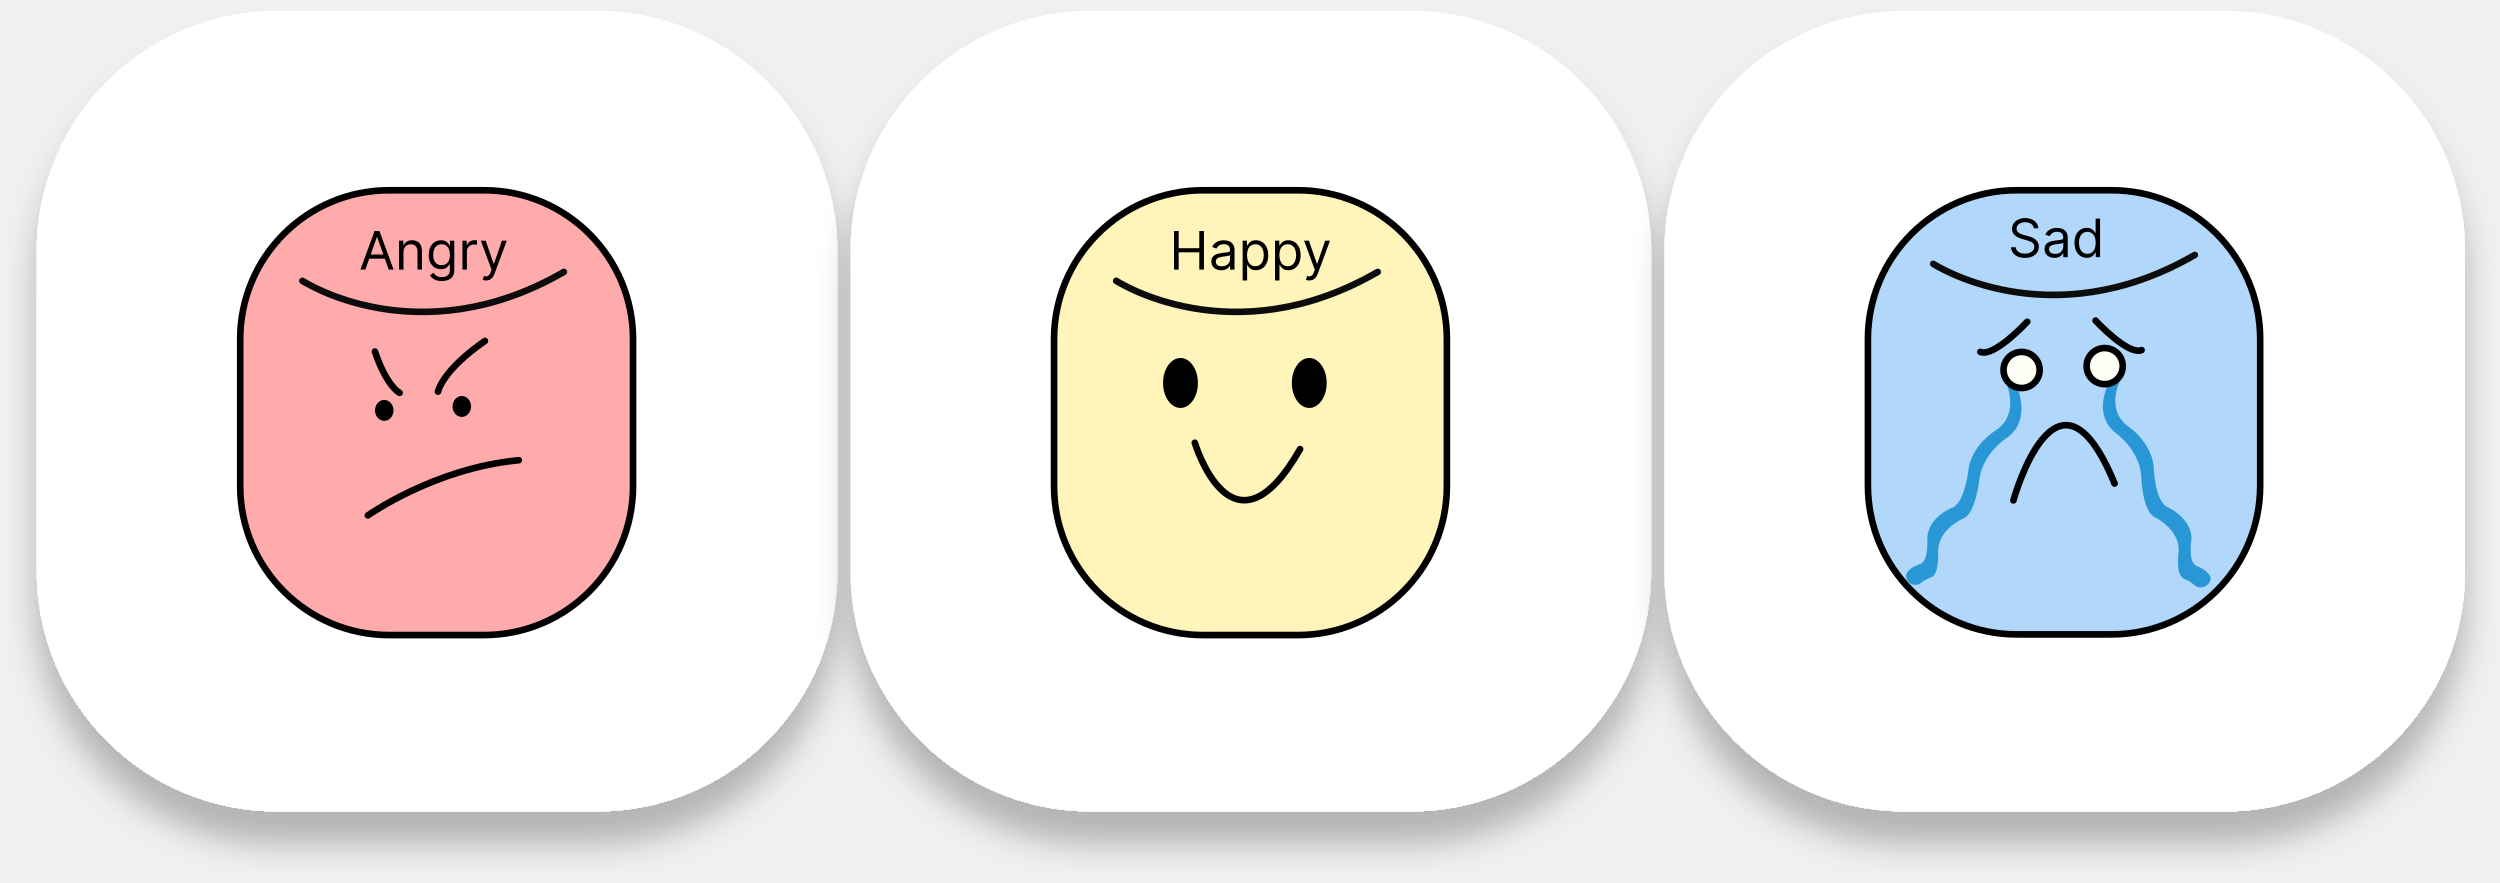
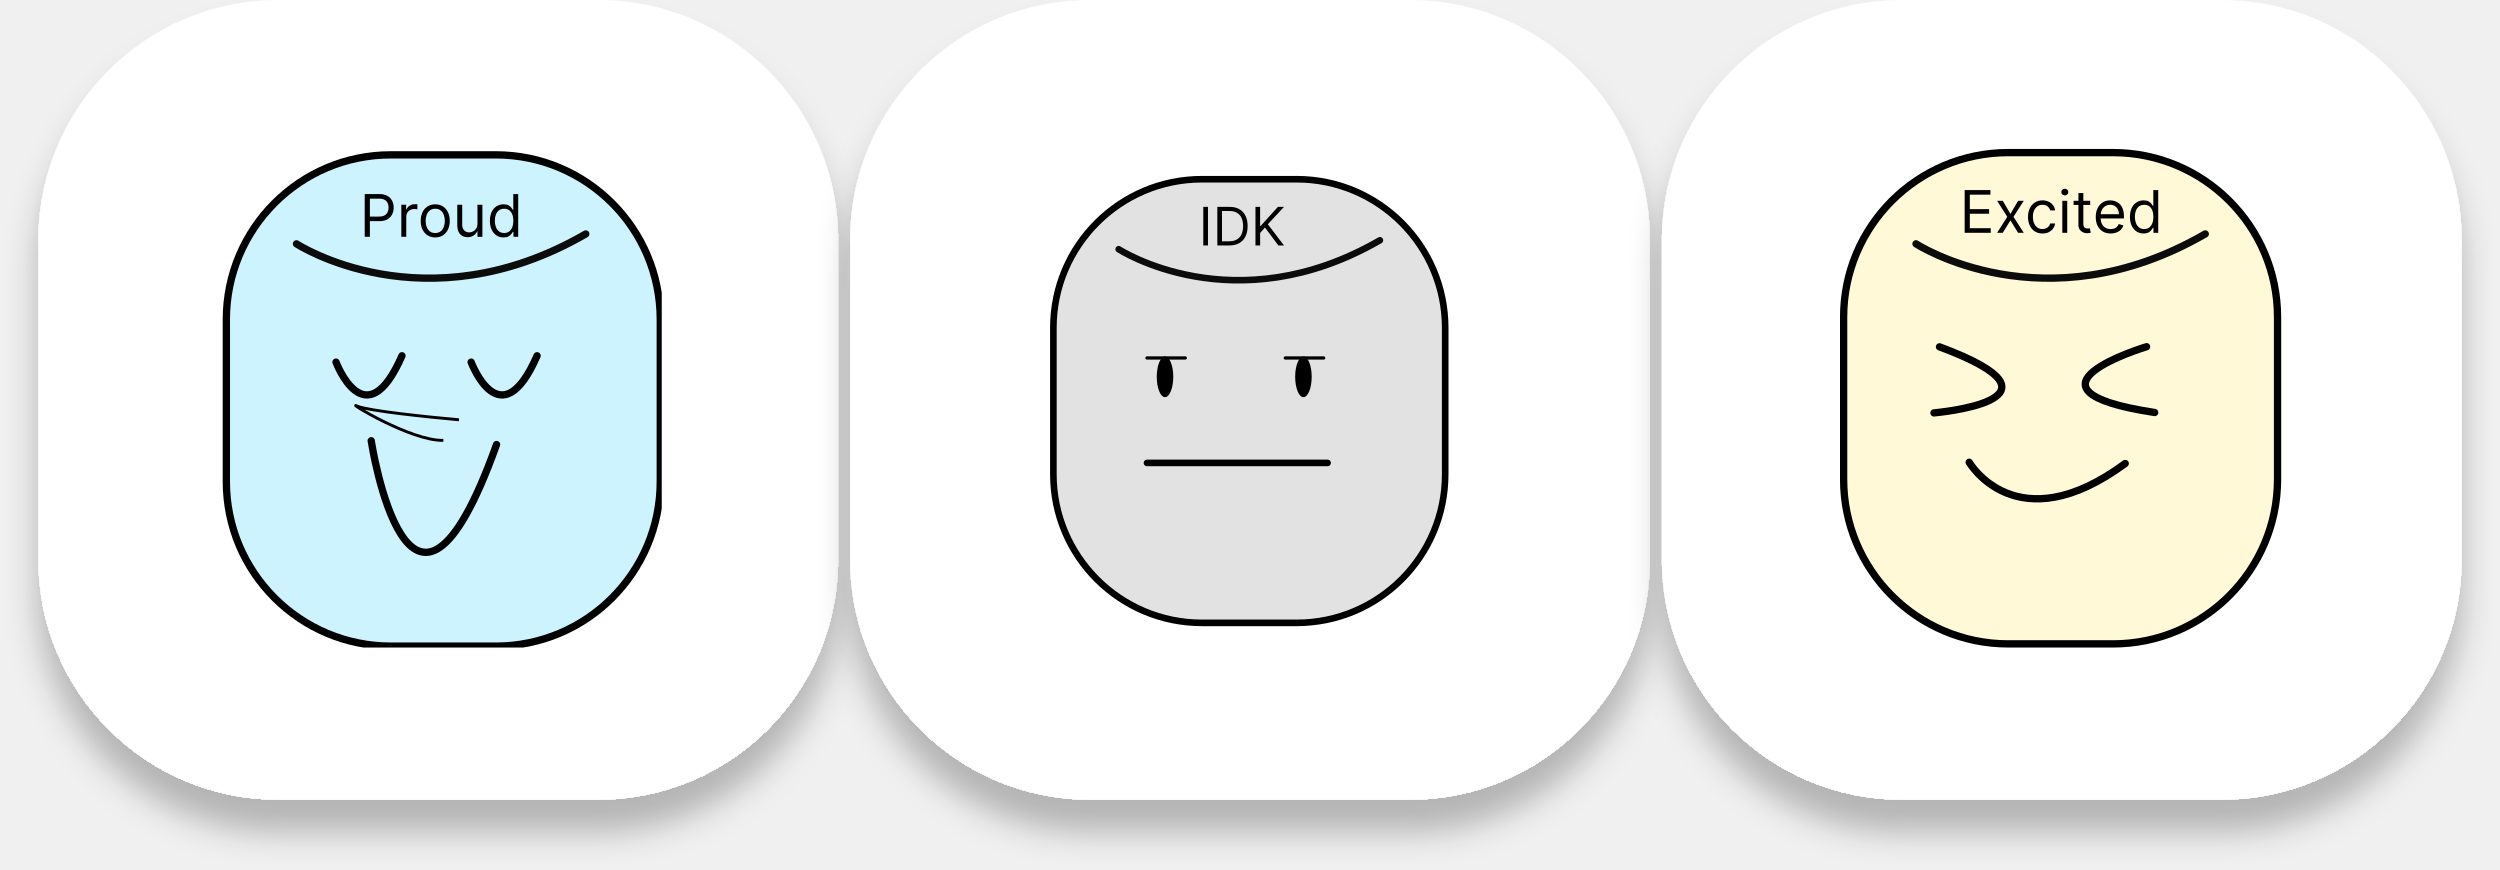
- <svg xmlns="http://www.w3.org/2000/svg" width="204" height="72" viewBox="0 0 204 72" fill="none">
-   <g filter="url(#filter0_d_533_1244)">
-     <rect x="3" y="0.883" width="65.324" height="65.324" rx="19.597" fill="white" />
-     <g clip-path="url(#clip0_533_1244)">
-       <path d="M39.494 15.525H31.761C25.045 15.525 19.6 20.97 19.6 27.687V39.66C19.6 46.376 25.045 51.821 31.761 51.821H39.494C46.211 51.821 51.656 46.376 51.656 39.66V27.687C51.656 20.97 46.211 15.525 39.494 15.525Z" fill="#FFABAB" stroke="black" stroke-width="0.541" stroke-miterlimit="10" />
-       <path d="M24.676 22.917C24.676 22.917 34.098 29.078 46.015 22.189" stroke="#0C0C0C" stroke-width="0.54" stroke-miterlimit="10" stroke-linecap="round" />
-       <path d="M32.608 32.056C32.608 32.056 31.56 31.554 30.594 28.686" stroke="black" stroke-width="0.54" stroke-miterlimit="10" stroke-linecap="round" />
-       <path d="M35.74 31.959C35.74 31.959 36.048 30.259 39.569 27.823" stroke="black" stroke-width="0.54" stroke-miterlimit="10" stroke-linecap="round" />
-       <path d="M37.684 34.021C38.101 34.021 38.44 33.639 38.44 33.168C38.44 32.696 38.101 32.315 37.684 32.315C37.266 32.315 36.928 32.696 36.928 33.168C36.928 33.639 37.266 34.021 37.684 34.021Z" fill="black" />
-       <path d="M31.356 34.341C31.773 34.341 32.111 33.959 32.111 33.488C32.111 33.017 31.773 32.635 31.356 32.635C30.938 32.635 30.6 33.017 30.6 33.488C30.6 33.959 30.938 34.341 31.356 34.341Z" fill="black" />
-       <path d="M30.021 42.057C30.021 42.057 35.443 38.196 42.338 37.554" stroke="black" stroke-width="0.54" stroke-miterlimit="10" stroke-linecap="round" />
-       <path d="M29.81 22H29.41L30.567 18.848H30.961L32.118 22H31.718L30.776 19.347H30.752L29.81 22ZM29.957 20.769H31.57V21.107H29.957V20.769ZM32.923 20.578V22H32.56V19.636H32.911V20.006H32.942C32.997 19.886 33.081 19.789 33.194 19.716C33.307 19.642 33.453 19.605 33.631 19.605C33.791 19.605 33.931 19.638 34.051 19.704C34.171 19.768 34.265 19.867 34.331 19.999C34.398 20.131 34.431 20.297 34.431 20.498V22H34.068V20.523C34.068 20.337 34.02 20.192 33.923 20.089C33.827 19.984 33.695 19.932 33.526 19.932C33.41 19.932 33.307 19.957 33.215 20.007C33.125 20.057 33.054 20.131 33.002 20.227C32.949 20.323 32.923 20.441 32.923 20.578ZM36.049 22.936C35.874 22.936 35.723 22.913 35.597 22.868C35.471 22.824 35.365 22.765 35.281 22.692C35.198 22.621 35.132 22.544 35.083 22.462L35.372 22.259C35.405 22.302 35.446 22.351 35.497 22.406C35.547 22.463 35.616 22.512 35.703 22.552C35.791 22.595 35.907 22.616 36.049 22.616C36.24 22.616 36.398 22.569 36.522 22.477C36.646 22.385 36.708 22.24 36.708 22.043V21.563H36.677C36.65 21.606 36.612 21.659 36.563 21.723C36.515 21.786 36.445 21.841 36.354 21.891C36.264 21.939 36.142 21.963 35.988 21.963C35.797 21.963 35.625 21.918 35.474 21.828C35.323 21.737 35.203 21.606 35.115 21.434C35.028 21.261 34.984 21.052 34.984 20.806C34.984 20.564 35.027 20.353 35.112 20.173C35.197 19.993 35.316 19.853 35.467 19.755C35.619 19.655 35.795 19.605 35.994 19.605C36.148 19.605 36.27 19.631 36.36 19.682C36.451 19.733 36.521 19.79 36.569 19.855C36.618 19.918 36.657 19.971 36.683 20.012H36.72V19.636H37.071V22.068C37.071 22.271 37.025 22.436 36.932 22.563C36.841 22.692 36.718 22.785 36.563 22.845C36.409 22.905 36.238 22.936 36.049 22.936ZM36.037 21.637C36.182 21.637 36.306 21.604 36.406 21.537C36.507 21.47 36.583 21.374 36.636 21.249C36.688 21.124 36.714 20.974 36.714 20.8C36.714 20.629 36.688 20.479 36.637 20.349C36.586 20.218 36.51 20.116 36.409 20.042C36.309 19.969 36.185 19.932 36.037 19.932C35.883 19.932 35.755 19.971 35.652 20.049C35.55 20.127 35.474 20.231 35.423 20.363C35.373 20.494 35.347 20.64 35.347 20.8C35.347 20.964 35.373 21.109 35.424 21.235C35.477 21.36 35.554 21.459 35.655 21.531C35.758 21.601 35.885 21.637 36.037 21.637ZM37.736 22V19.636H38.087V19.993H38.111C38.154 19.876 38.232 19.781 38.345 19.709C38.458 19.636 38.585 19.599 38.727 19.599C38.754 19.599 38.787 19.6 38.827 19.601C38.867 19.602 38.897 19.603 38.918 19.605V19.975C38.906 19.972 38.877 19.967 38.833 19.961C38.79 19.954 38.744 19.95 38.696 19.95C38.581 19.95 38.479 19.974 38.388 20.022C38.299 20.07 38.228 20.135 38.176 20.219C38.125 20.302 38.099 20.397 38.099 20.504V22H37.736ZM39.654 22.886C39.593 22.886 39.538 22.881 39.489 22.871C39.441 22.862 39.408 22.853 39.389 22.843L39.482 22.523C39.57 22.546 39.648 22.554 39.716 22.548C39.783 22.542 39.843 22.512 39.896 22.457C39.949 22.404 39.998 22.317 40.042 22.197L40.11 22.012L39.236 19.636H39.63L40.282 21.52H40.307L40.959 19.636H41.353L40.35 22.345C40.305 22.467 40.249 22.568 40.182 22.648C40.115 22.729 40.038 22.789 39.95 22.828C39.862 22.867 39.764 22.886 39.654 22.886Z" fill="black" />
+ <svg xmlns="http://www.w3.org/2000/svg" width="207" height="72" viewBox="0 0 207 72" fill="none">
+   <g filter="url(#filter0_d_782_1760)">
+     <rect x="3.184" width="66.212" height="66.212" rx="19.863" fill="white" />
+     <g clip-path="url(#clip0_782_1760)">
+       <path d="M41.039 12.821H32.373C24.845 12.821 18.742 18.924 18.742 26.452V39.87C18.742 47.398 24.845 53.501 32.373 53.501H41.039C48.567 53.501 54.67 47.398 54.67 39.87V26.452C54.67 18.924 48.567 12.821 41.039 12.821Z" fill="#CDF3FF" stroke="black" stroke-width="0.606" stroke-miterlimit="10" />
+       <path d="M24.549 20.19C24.549 20.19 35.125 27.105 48.501 19.372" stroke="#0C0C0C" stroke-width="0.606" stroke-miterlimit="10" stroke-linecap="round" />
+       <path d="M30.198 19.605V16.067H31.393C31.671 16.067 31.898 16.117 32.074 16.217C32.251 16.316 32.383 16.45 32.468 16.62C32.553 16.789 32.596 16.978 32.596 17.186C32.596 17.395 32.553 17.584 32.468 17.755C32.384 17.925 32.254 18.061 32.077 18.162C31.901 18.262 31.675 18.312 31.4 18.312H30.543V17.932H31.386C31.576 17.932 31.729 17.9 31.844 17.834C31.959 17.768 32.043 17.68 32.095 17.568C32.148 17.455 32.174 17.328 32.174 17.186C32.174 17.044 32.148 16.918 32.095 16.806C32.043 16.694 31.959 16.607 31.842 16.544C31.726 16.479 31.572 16.447 31.38 16.447H30.626V19.605H30.198ZM33.23 19.605V16.951H33.624V17.352H33.652C33.7 17.221 33.788 17.114 33.914 17.032C34.041 16.951 34.184 16.91 34.343 16.91C34.373 16.91 34.41 16.91 34.455 16.912C34.5 16.913 34.534 16.914 34.557 16.917V17.331C34.543 17.328 34.511 17.323 34.462 17.316C34.414 17.308 34.362 17.304 34.308 17.304C34.179 17.304 34.064 17.331 33.963 17.385C33.863 17.438 33.783 17.512 33.724 17.606C33.667 17.699 33.638 17.806 33.638 17.925V19.605H33.23ZM36.037 19.66C35.798 19.66 35.588 19.603 35.407 19.489C35.227 19.375 35.087 19.215 34.985 19.01C34.885 18.805 34.835 18.566 34.835 18.292C34.835 18.015 34.885 17.774 34.985 17.568C35.087 17.362 35.227 17.202 35.407 17.088C35.588 16.974 35.798 16.917 36.037 16.917C36.277 16.917 36.486 16.974 36.666 17.088C36.847 17.202 36.987 17.362 37.088 17.568C37.189 17.774 37.24 18.015 37.24 18.292C37.24 18.566 37.189 18.805 37.088 19.01C36.987 19.215 36.847 19.375 36.666 19.489C36.486 19.603 36.277 19.66 36.037 19.66ZM36.037 19.294C36.219 19.294 36.369 19.247 36.486 19.154C36.604 19.06 36.691 18.938 36.747 18.786C36.804 18.634 36.832 18.469 36.832 18.292C36.832 18.114 36.804 17.949 36.747 17.796C36.691 17.643 36.604 17.519 36.486 17.424C36.369 17.33 36.219 17.283 36.037 17.283C35.855 17.283 35.706 17.33 35.588 17.424C35.471 17.519 35.384 17.643 35.327 17.796C35.271 17.949 35.243 18.114 35.243 18.292C35.243 18.469 35.271 18.634 35.327 18.786C35.384 18.938 35.471 19.06 35.588 19.154C35.706 19.247 35.855 19.294 36.037 19.294ZM39.534 18.52V16.951H39.942V19.605H39.534V19.155H39.506C39.444 19.29 39.347 19.405 39.216 19.499C39.085 19.592 38.919 19.639 38.719 19.639C38.553 19.639 38.406 19.603 38.276 19.53C38.148 19.456 38.046 19.346 37.972 19.199C37.899 19.05 37.862 18.863 37.862 18.637V16.951H38.27V18.61C38.27 18.803 38.324 18.957 38.432 19.073C38.541 19.188 38.681 19.245 38.85 19.245C38.951 19.245 39.054 19.219 39.159 19.168C39.265 19.116 39.354 19.036 39.425 18.929C39.498 18.822 39.534 18.686 39.534 18.52ZM41.69 19.66C41.469 19.66 41.274 19.604 41.105 19.492C40.935 19.379 40.803 19.22 40.707 19.015C40.612 18.809 40.564 18.566 40.564 18.285C40.564 18.006 40.612 17.764 40.707 17.559C40.803 17.354 40.936 17.196 41.106 17.084C41.277 16.973 41.474 16.917 41.697 16.917C41.87 16.917 42.006 16.945 42.106 17.003C42.208 17.059 42.285 17.124 42.338 17.197C42.392 17.268 42.434 17.327 42.464 17.373H42.499V16.067H42.906V19.605H42.513V19.197H42.464C42.434 19.245 42.392 19.306 42.336 19.38C42.281 19.453 42.202 19.517 42.1 19.575C41.997 19.632 41.861 19.66 41.69 19.66ZM41.745 19.294C41.909 19.294 42.047 19.251 42.16 19.166C42.273 19.079 42.359 18.96 42.417 18.808C42.476 18.655 42.506 18.478 42.506 18.278C42.506 18.08 42.477 17.907 42.419 17.758C42.362 17.608 42.276 17.492 42.163 17.409C42.051 17.325 41.911 17.283 41.745 17.283C41.573 17.283 41.429 17.327 41.314 17.416C41.2 17.503 41.114 17.623 41.056 17.773C41 17.923 40.972 18.091 40.972 18.278C40.972 18.467 41 18.638 41.058 18.793C41.117 18.946 41.203 19.068 41.317 19.159C41.432 19.249 41.575 19.294 41.745 19.294Z" fill="black" />
+       <path d="M27.822 29.984C27.822 29.984 30.236 36.436 33.283 29.458" stroke="black" stroke-width="0.606" stroke-miterlimit="10" stroke-linecap="round" />
+       <path d="M39.01 29.984C39.01 29.984 41.424 36.436 44.47 29.458" stroke="black" stroke-width="0.606" stroke-miterlimit="10" stroke-linecap="round" />
+       <path d="M30.736 36.492C30.736 36.492 33.876 57.076 41.114 36.807" stroke="black" stroke-width="0.606" stroke-miterlimit="10" stroke-linecap="round" />
+       <path d="M38.005 34.759C35.546 34.543 30.417 34.013 29.574 33.624C28.52 33.137 34.033 36.542 36.708 36.461" stroke="black" stroke-width="0.241" />
    </g>
  </g>
-   <g filter="url(#filter1_d_533_1244)">
-     <rect x="69.41" y="0.883" width="65.324" height="65.324" rx="19.597" fill="white" />
-     <g clip-path="url(#clip1_533_1244)">
-       <path d="M105.904 15.525H98.171C91.455 15.525 86.01 20.97 86.01 27.687V39.66C86.01 46.376 91.455 51.821 98.171 51.821H105.904C112.621 51.821 118.066 46.376 118.066 39.66V27.687C118.066 20.97 112.621 15.525 105.904 15.525Z" fill="#FFF4BA" stroke="black" stroke-width="0.541" stroke-miterlimit="10" />
-       <path d="M96.326 33.289C97.112 33.289 97.749 32.377 97.749 31.251C97.749 30.125 97.112 29.212 96.326 29.212C95.541 29.212 94.904 30.125 94.904 31.251C94.904 32.377 95.541 33.289 96.326 33.289Z" fill="black" />
-       <path d="M106.836 33.289C107.622 33.289 108.258 32.377 108.258 31.251C108.258 30.125 107.622 29.212 106.836 29.212C106.051 29.212 105.414 30.125 105.414 31.251C105.414 32.377 106.051 33.289 106.836 33.289Z" fill="black" />
-       <path d="M97.496 36.128C97.496 36.128 100.557 46.321 106.089 36.647" stroke="black" stroke-width="0.541" stroke-miterlimit="10" stroke-linecap="round" />
-       <path d="M95.8 22V18.848H96.181V20.252H97.862V18.848H98.243V22H97.862V20.59H96.181V22H95.8ZM99.654 22.055C99.504 22.055 99.368 22.027 99.246 21.971C99.124 21.913 99.027 21.831 98.955 21.723C98.883 21.614 98.848 21.483 98.848 21.329C98.848 21.194 98.874 21.084 98.928 21C98.981 20.915 99.052 20.848 99.141 20.8C99.231 20.751 99.329 20.715 99.437 20.692C99.546 20.667 99.655 20.648 99.765 20.633C99.908 20.615 100.025 20.601 100.114 20.592C100.204 20.582 100.27 20.565 100.311 20.541C100.353 20.517 100.374 20.476 100.374 20.418V20.406C100.374 20.254 100.333 20.136 100.25 20.052C100.167 19.968 100.043 19.925 99.876 19.925C99.702 19.925 99.566 19.963 99.468 20.039C99.369 20.115 99.3 20.196 99.26 20.282L98.915 20.159C98.977 20.016 99.059 19.904 99.162 19.824C99.265 19.743 99.378 19.686 99.5 19.655C99.623 19.622 99.744 19.605 99.863 19.605C99.939 19.605 100.026 19.615 100.125 19.633C100.224 19.651 100.32 19.687 100.413 19.742C100.506 19.798 100.584 19.881 100.645 19.993C100.707 20.105 100.737 20.255 100.737 20.443V22H100.374V21.68H100.356C100.331 21.731 100.29 21.786 100.233 21.845C100.175 21.903 100.099 21.953 100.003 21.994C99.908 22.035 99.791 22.055 99.654 22.055ZM99.709 21.729C99.853 21.729 99.974 21.701 100.073 21.645C100.172 21.588 100.247 21.515 100.297 21.426C100.349 21.337 100.374 21.243 100.374 21.144V20.812C100.359 20.83 100.325 20.847 100.273 20.863C100.221 20.877 100.162 20.89 100.094 20.901C100.027 20.911 99.962 20.921 99.899 20.929C99.836 20.936 99.785 20.942 99.746 20.947C99.652 20.96 99.564 20.98 99.482 21.007C99.401 21.034 99.335 21.075 99.285 21.129C99.235 21.182 99.211 21.255 99.211 21.348C99.211 21.474 99.257 21.569 99.351 21.634C99.445 21.697 99.565 21.729 99.709 21.729ZM101.4 22.886V19.636H101.751V20.012H101.794C101.821 19.971 101.858 19.918 101.905 19.855C101.953 19.79 102.022 19.733 102.111 19.682C102.202 19.631 102.324 19.605 102.478 19.605C102.677 19.605 102.852 19.655 103.004 19.755C103.156 19.854 103.274 19.995 103.359 20.178C103.445 20.36 103.487 20.576 103.487 20.824C103.487 21.075 103.445 21.292 103.359 21.475C103.274 21.658 103.156 21.799 103.005 21.9C102.855 22 102.681 22.049 102.484 22.049C102.332 22.049 102.21 22.024 102.119 21.974C102.028 21.922 101.957 21.865 101.908 21.8C101.859 21.734 101.821 21.68 101.794 21.637H101.764V22.886H101.4ZM101.757 20.818C101.757 20.997 101.784 21.154 101.836 21.291C101.888 21.426 101.965 21.532 102.065 21.609C102.166 21.685 102.289 21.723 102.435 21.723C102.586 21.723 102.713 21.683 102.815 21.603C102.917 21.522 102.994 21.413 103.045 21.277C103.098 21.139 103.124 20.986 103.124 20.818C103.124 20.652 103.098 20.502 103.047 20.369C102.997 20.234 102.92 20.128 102.818 20.05C102.716 19.971 102.588 19.932 102.435 19.932C102.287 19.932 102.163 19.969 102.062 20.044C101.962 20.118 101.886 20.221 101.834 20.355C101.783 20.487 101.757 20.642 101.757 20.818ZM104.041 22.886V19.636H104.392V20.012H104.435C104.462 19.971 104.499 19.918 104.546 19.855C104.594 19.79 104.663 19.733 104.752 19.682C104.842 19.631 104.965 19.605 105.118 19.605C105.318 19.605 105.493 19.655 105.645 19.755C105.797 19.854 105.915 19.995 106 20.178C106.085 20.36 106.128 20.576 106.128 20.824C106.128 21.075 106.085 21.292 106 21.475C105.915 21.658 105.797 21.799 105.646 21.9C105.496 22 105.322 22.049 105.125 22.049C104.973 22.049 104.851 22.024 104.76 21.974C104.669 21.922 104.598 21.865 104.549 21.8C104.5 21.734 104.462 21.68 104.435 21.637H104.404V22.886H104.041ZM104.398 20.818C104.398 20.997 104.424 21.154 104.477 21.291C104.529 21.426 104.605 21.532 104.706 21.609C104.807 21.685 104.93 21.723 105.075 21.723C105.227 21.723 105.354 21.683 105.456 21.603C105.558 21.522 105.635 21.413 105.686 21.277C105.739 21.139 105.765 20.986 105.765 20.818C105.765 20.652 105.739 20.502 105.688 20.369C105.638 20.234 105.561 20.128 105.459 20.05C105.357 19.971 105.229 19.932 105.075 19.932C104.928 19.932 104.804 19.969 104.703 20.044C104.602 20.118 104.526 20.221 104.475 20.355C104.424 20.487 104.398 20.642 104.398 20.818ZM106.831 22.886C106.77 22.886 106.715 22.881 106.667 22.871C106.618 22.862 106.585 22.853 106.567 22.843L106.659 22.523C106.747 22.546 106.825 22.554 106.893 22.548C106.961 22.542 107.021 22.512 107.073 22.457C107.126 22.404 107.175 22.317 107.219 22.197L107.287 22.012L106.413 19.636H106.807L107.459 21.52H107.484L108.136 19.636H108.53L107.527 22.345C107.482 22.467 107.426 22.568 107.359 22.648C107.293 22.729 107.215 22.789 107.127 22.828C107.04 22.867 106.941 22.886 106.831 22.886Z" fill="black" />
-       <path d="M91.086 22.917C91.086 22.917 100.508 29.078 112.425 22.189" stroke="#0C0C0C" stroke-width="0.54" stroke-miterlimit="10" stroke-linecap="round" />
+   <g filter="url(#filter1_d_782_1760)">
+     <rect x="70.394" width="66.212" height="66.212" rx="19.863" fill="white" />
+     <g clip-path="url(#clip1_782_1760)">
+       <path d="M107.354 14.839H99.527C92.73 14.839 87.219 20.35 87.219 27.148V39.265C87.219 46.062 92.73 51.573 99.527 51.573H107.354C114.152 51.573 119.662 46.062 119.662 39.265V27.148C119.662 20.35 114.152 14.839 107.354 14.839Z" fill="#E2E2E2" stroke="black" stroke-width="0.547" stroke-miterlimit="10" />
+       <path d="M92.627 20.635C92.627 20.635 102.177 26.88 114.256 19.896" stroke="#0C0C0C" stroke-width="0.547" stroke-miterlimit="10" stroke-linecap="round" />
+       <path d="M96.463 32.885C96.841 32.885 97.147 32.13 97.147 31.199C97.147 30.268 96.841 29.514 96.463 29.514C96.086 29.514 95.779 30.268 95.779 31.199C95.779 32.13 96.086 32.885 96.463 32.885Z" fill="black" />
+       <path d="M94.971 29.639H98.139" stroke="black" stroke-width="0.274" stroke-miterlimit="10" stroke-linecap="round" />
+       <path d="M94.971 38.33H109.923" stroke="black" stroke-width="0.547" stroke-miterlimit="10" stroke-linecap="round" />
+       <path d="M107.924 32.885C108.302 32.885 108.608 32.13 108.608 31.199C108.608 30.268 108.302 29.514 107.924 29.514C107.547 29.514 107.24 30.268 107.24 31.199C107.24 32.13 107.547 32.885 107.924 32.885Z" fill="black" />
+       <path d="M106.424 29.639H109.598" stroke="black" stroke-width="0.274" stroke-miterlimit="10" stroke-linecap="round" />
+       <path d="M100.02 17.129V20.323H99.633V17.129H100.02ZM101.781 20.323H100.795V17.129H101.825C102.135 17.129 102.4 17.193 102.62 17.32C102.841 17.447 103.01 17.63 103.127 17.868C103.245 18.105 103.304 18.389 103.304 18.72C103.304 19.052 103.244 19.339 103.126 19.579C103.007 19.818 102.835 20.002 102.608 20.131C102.381 20.259 102.106 20.323 101.781 20.323ZM101.182 19.98H101.756C102.02 19.98 102.239 19.929 102.413 19.827C102.587 19.725 102.716 19.58 102.801 19.392C102.887 19.204 102.929 18.98 102.929 18.72C102.929 18.462 102.887 18.24 102.803 18.054C102.719 17.866 102.593 17.723 102.426 17.623C102.258 17.522 102.05 17.472 101.8 17.472H101.182V19.98ZM103.953 20.323V17.129H104.339V18.713H104.377L105.812 17.129H106.317L104.976 18.57L106.317 20.323H105.849L104.739 18.838L104.339 19.288V20.323H103.953Z" fill="black" />
    </g>
  </g>
-   <g filter="url(#filter2_d_533_1244)">
-     <rect x="135.818" y="0.883" width="65.324" height="65.324" rx="19.597" fill="white" />
-     <g clip-path="url(#clip2_533_1244)">
-       <path d="M172.287 15.524H164.566C157.859 15.524 152.422 20.961 152.422 27.668V39.623C152.422 46.33 157.859 51.767 164.566 51.767H172.287C178.994 51.767 184.431 46.33 184.431 39.623V27.668C184.431 20.961 178.994 15.524 172.287 15.524Z" fill="#B1D7FA" stroke="black" stroke-width="0.54" stroke-miterlimit="10" />
-       <path d="M157.756 21.532C157.756 21.532 167.178 27.693 179.095 20.803" stroke="#0C0C0C" stroke-width="0.54" stroke-miterlimit="10" stroke-linecap="round" />
-       <path d="M180.201 47.642C180.379 47.459 180.444 47.194 180.325 46.978C180.049 46.476 179.272 46.195 179.272 46.195C178.5 45.925 178.824 44.024 178.824 44.024C178.888 42.345 176.961 41.422 176.961 41.422C175.805 41.044 175.74 38.058 175.74 38.058C175.546 36.108 173.748 34.861 173.748 34.861C171.696 33.452 173.035 30.995 173.035 30.995L172.323 31.254C172.128 31.325 171.972 31.465 171.901 31.643C171.626 32.345 171.097 34.224 172.733 35.401C172.733 35.401 174.526 36.703 174.715 38.743C174.715 38.743 174.779 41.859 175.929 42.253C175.929 42.253 177.852 43.214 177.787 44.969C177.787 44.969 177.468 46.951 178.235 47.232C178.235 47.232 178.689 47.404 179.029 47.718C179.337 48.009 179.86 47.998 180.152 47.691L180.201 47.642Z" fill="#2997D5" />
-       <path d="M155.676 47.409C155.525 47.21 155.487 46.945 155.612 46.734C155.909 46.254 156.664 46.032 156.664 46.032C157.41 45.822 157.264 43.905 157.264 43.905C157.339 42.226 159.224 41.454 159.224 41.454C160.342 41.162 160.644 38.198 160.644 38.198C160.984 36.27 162.777 35.163 162.777 35.163C164.823 33.916 163.76 31.367 163.76 31.367L164.407 31.68C164.586 31.767 164.721 31.918 164.769 32.096C164.974 32.82 165.32 34.731 163.684 35.773C163.684 35.773 161.891 36.934 161.546 38.948C161.546 38.948 161.233 42.048 160.115 42.35C160.115 42.35 158.23 43.16 158.149 44.915C158.149 44.915 158.29 46.913 157.545 47.134C157.545 47.134 157.102 47.269 156.762 47.561C156.448 47.825 155.957 47.777 155.709 47.447L155.671 47.393L155.676 47.409Z" fill="#2997D5" />
-       <path d="M173.197 30.111C173.328 29.308 172.782 28.55 171.978 28.42C171.175 28.289 170.417 28.835 170.287 29.639C170.157 30.442 170.702 31.2 171.506 31.33C172.309 31.46 173.067 30.915 173.197 30.111Z" fill="#FEFFF5" stroke="black" stroke-width="0.54" stroke-miterlimit="10" />
-       <path d="M166.436 30.19C166.436 31.005 165.778 31.664 164.962 31.664C164.147 31.664 163.488 31.005 163.488 30.19C163.488 29.375 164.147 28.716 164.962 28.716C165.778 28.716 166.436 29.375 166.436 30.19Z" fill="#FEFFF5" stroke="black" stroke-width="0.54" stroke-miterlimit="10" />
-       <path d="M165.422 26.254C165.422 26.254 162.733 29.175 161.594 28.716" stroke="black" stroke-width="0.54" stroke-miterlimit="10" stroke-linecap="round" />
-       <path d="M170.998 26.162C170.998 26.162 173.636 29.019 174.754 28.57" stroke="black" stroke-width="0.54" stroke-miterlimit="10" stroke-linecap="round" />
-       <path d="M164.295 40.833C164.295 40.833 167.832 27.987 172.551 39.461" stroke="black" stroke-width="0.54" stroke-miterlimit="10" stroke-linecap="round" />
-       <path d="M165.957 18.624C165.938 18.468 165.864 18.347 165.732 18.261C165.601 18.175 165.44 18.132 165.249 18.132C165.109 18.132 164.987 18.154 164.883 18.2C164.779 18.245 164.698 18.307 164.64 18.386C164.582 18.465 164.553 18.555 164.553 18.655C164.553 18.739 164.573 18.812 164.613 18.872C164.654 18.932 164.707 18.982 164.77 19.021C164.834 19.061 164.901 19.093 164.97 19.118C165.04 19.143 165.104 19.163 165.163 19.178L165.483 19.265C165.565 19.286 165.656 19.316 165.757 19.354C165.858 19.392 165.955 19.444 166.048 19.509C166.141 19.574 166.218 19.657 166.279 19.759C166.339 19.86 166.369 19.985 166.369 20.133C166.369 20.303 166.325 20.457 166.235 20.594C166.147 20.732 166.018 20.841 165.848 20.922C165.678 21.003 165.473 21.044 165.23 21.044C165.005 21.044 164.809 21.007 164.644 20.934C164.48 20.862 164.351 20.76 164.256 20.63C164.163 20.499 164.11 20.348 164.098 20.176H164.492C164.502 20.295 164.542 20.393 164.612 20.471C164.683 20.548 164.772 20.606 164.88 20.644C164.988 20.68 165.105 20.699 165.23 20.699C165.376 20.699 165.507 20.675 165.623 20.628C165.739 20.58 165.831 20.513 165.898 20.428C165.966 20.342 166 20.241 166 20.127C166 20.022 165.971 19.937 165.912 19.871C165.854 19.805 165.777 19.752 165.681 19.711C165.586 19.67 165.483 19.634 165.372 19.603L164.984 19.492C164.738 19.422 164.543 19.321 164.399 19.189C164.256 19.058 164.184 18.886 164.184 18.674C164.184 18.497 164.232 18.343 164.327 18.212C164.424 18.08 164.553 17.977 164.715 17.904C164.878 17.83 165.06 17.793 165.261 17.793C165.464 17.793 165.645 17.83 165.803 17.903C165.961 17.974 166.086 18.073 166.178 18.198C166.272 18.323 166.321 18.465 166.326 18.624H165.957ZM167.643 21.044C167.493 21.044 167.357 21.015 167.235 20.959C167.113 20.902 167.016 20.819 166.945 20.711C166.873 20.602 166.837 20.471 166.837 20.317C166.837 20.182 166.863 20.072 166.917 19.988C166.97 19.903 167.041 19.836 167.131 19.788C167.22 19.74 167.318 19.704 167.426 19.68C167.535 19.655 167.644 19.636 167.754 19.622C167.898 19.603 168.014 19.589 168.103 19.58C168.194 19.57 168.259 19.553 168.3 19.529C168.342 19.506 168.363 19.465 168.363 19.406V19.394C168.363 19.242 168.322 19.124 168.239 19.04C168.157 18.956 168.032 18.914 167.865 18.914C167.691 18.914 167.555 18.952 167.457 19.028C167.358 19.104 167.289 19.185 167.249 19.271L166.904 19.148C166.966 19.004 167.048 18.892 167.151 18.812C167.254 18.731 167.367 18.675 167.489 18.643C167.612 18.61 167.733 18.594 167.852 18.594C167.928 18.594 168.016 18.603 168.114 18.621C168.214 18.639 168.31 18.675 168.402 18.731C168.495 18.786 168.573 18.87 168.634 18.982C168.696 19.093 168.727 19.243 168.727 19.431V20.988H168.363V20.668H168.345C168.32 20.72 168.279 20.774 168.222 20.833C168.164 20.891 168.088 20.941 167.993 20.982C167.897 21.023 167.781 21.044 167.643 21.044ZM167.699 20.717C167.842 20.717 167.963 20.689 168.062 20.633C168.161 20.576 168.236 20.503 168.286 20.414C168.338 20.325 168.363 20.231 168.363 20.133V19.8C168.348 19.819 168.314 19.836 168.262 19.851C168.211 19.865 168.151 19.878 168.083 19.89C168.017 19.9 167.952 19.909 167.888 19.917C167.825 19.924 167.775 19.93 167.736 19.936C167.641 19.948 167.553 19.968 167.471 19.996C167.39 20.022 167.324 20.063 167.274 20.117C167.225 20.171 167.2 20.243 167.2 20.336C167.2 20.462 167.247 20.557 167.34 20.622C167.434 20.686 167.554 20.717 167.699 20.717ZM170.282 21.038C170.085 21.038 169.911 20.988 169.76 20.888C169.61 20.788 169.492 20.646 169.406 20.463C169.321 20.28 169.279 20.063 169.279 19.812C169.279 19.564 169.321 19.349 169.406 19.166C169.492 18.983 169.61 18.842 169.762 18.743C169.914 18.643 170.089 18.594 170.288 18.594C170.442 18.594 170.564 18.619 170.653 18.671C170.743 18.721 170.812 18.778 170.859 18.843C170.907 18.907 170.945 18.959 170.972 19H171.002V17.837H171.366V20.988H171.015V20.625H170.972C170.945 20.668 170.907 20.723 170.858 20.788C170.808 20.853 170.738 20.911 170.647 20.962C170.556 21.012 170.434 21.038 170.282 21.038ZM170.331 20.711C170.477 20.711 170.6 20.673 170.701 20.597C170.801 20.52 170.878 20.414 170.93 20.279C170.982 20.142 171.009 19.985 171.009 19.806C171.009 19.63 170.983 19.476 170.932 19.343C170.88 19.21 170.804 19.106 170.704 19.032C170.603 18.957 170.479 18.92 170.331 18.92C170.177 18.92 170.049 18.959 169.947 19.038C169.845 19.116 169.769 19.223 169.717 19.357C169.667 19.49 169.642 19.64 169.642 19.806C169.642 19.975 169.668 20.128 169.719 20.265C169.771 20.401 169.848 20.51 169.95 20.591C170.052 20.671 170.18 20.711 170.331 20.711Z" fill="black" />
+   <g filter="url(#filter2_d_782_1760)">
+     <rect x="137.607" width="66.212" height="66.212" rx="19.863" fill="white" />
+     <g clip-path="url(#clip2_782_1760)">
+       <path d="M174.95 12.635H166.283C158.755 12.635 152.652 18.737 152.652 26.265V39.684C152.652 47.212 158.755 53.314 166.283 53.314H174.95C182.477 53.314 188.58 47.212 188.58 39.684V26.265C188.58 18.737 182.477 12.635 174.95 12.635Z" fill="#FFF9D7" stroke="black" stroke-width="0.606" stroke-miterlimit="10" />
+       <path d="M158.645 20.188C158.645 20.188 169.22 27.104 182.596 19.37" stroke="#0C0C0C" stroke-width="0.606" stroke-miterlimit="10" stroke-linecap="round" />
+       <path d="M162.673 19.277V15.74H164.808V16.12H163.101V17.315H164.697V17.695H163.101V18.897H164.835V19.277H162.673ZM165.828 16.624L166.464 17.709L167.1 16.624H167.57L166.713 17.951L167.57 19.277H167.1L166.464 18.248L165.828 19.277H165.359L166.202 17.951L165.359 16.624H165.828ZM169.12 19.333C168.871 19.333 168.657 19.274 168.477 19.156C168.298 19.039 168.16 18.877 168.063 18.671C167.966 18.465 167.918 18.229 167.918 17.965C167.918 17.695 167.967 17.457 168.066 17.251C168.166 17.044 168.306 16.882 168.484 16.766C168.664 16.648 168.874 16.59 169.113 16.59C169.3 16.59 169.468 16.624 169.617 16.693C169.767 16.762 169.89 16.859 169.985 16.983C170.081 17.108 170.14 17.253 170.163 17.419H169.756C169.725 17.298 169.655 17.191 169.548 17.097C169.442 17.003 169.3 16.956 169.12 16.956C168.961 16.956 168.822 16.997 168.702 17.08C168.583 17.162 168.491 17.278 168.424 17.427C168.358 17.576 168.325 17.75 168.325 17.951C168.325 18.156 168.358 18.334 168.422 18.486C168.488 18.638 168.58 18.756 168.699 18.84C168.818 18.924 168.959 18.966 169.12 18.966C169.226 18.966 169.322 18.948 169.408 18.911C169.495 18.874 169.568 18.821 169.628 18.752C169.688 18.683 169.73 18.6 169.756 18.503H170.163C170.14 18.66 170.083 18.801 169.992 18.927C169.903 19.051 169.783 19.15 169.635 19.224C169.487 19.296 169.316 19.333 169.12 19.333ZM170.759 19.277V16.624H171.167V19.277H170.759ZM170.967 16.182C170.887 16.182 170.819 16.155 170.761 16.101C170.705 16.047 170.676 15.982 170.676 15.905C170.676 15.829 170.705 15.764 170.761 15.71C170.819 15.656 170.887 15.629 170.967 15.629C171.046 15.629 171.114 15.656 171.17 15.71C171.228 15.764 171.257 15.829 171.257 15.905C171.257 15.982 171.228 16.047 171.17 16.101C171.114 16.155 171.046 16.182 170.967 16.182ZM173.068 16.624V16.97H171.693V16.624H173.068ZM172.093 15.988H172.501V18.517C172.501 18.633 172.518 18.719 172.551 18.776C172.586 18.833 172.629 18.871 172.682 18.89C172.736 18.909 172.793 18.918 172.853 18.918C172.898 18.918 172.935 18.916 172.964 18.911C172.993 18.905 173.016 18.901 173.033 18.897L173.116 19.264C173.088 19.274 173.05 19.284 173 19.295C172.951 19.306 172.888 19.312 172.812 19.312C172.697 19.312 172.584 19.287 172.473 19.238C172.364 19.188 172.273 19.113 172.2 19.011C172.129 18.91 172.093 18.782 172.093 18.628V15.988ZM174.765 19.333C174.509 19.333 174.288 19.276 174.103 19.163C173.919 19.049 173.777 18.89 173.676 18.687C173.577 18.482 173.528 18.243 173.528 17.971C173.528 17.7 173.577 17.46 173.676 17.253C173.777 17.044 173.916 16.882 174.094 16.766C174.274 16.648 174.484 16.59 174.723 16.59C174.861 16.59 174.998 16.613 175.133 16.659C175.267 16.705 175.39 16.779 175.501 16.883C175.611 16.986 175.699 17.122 175.765 17.291C175.83 17.46 175.863 17.669 175.863 17.916V18.089H173.818V17.736H175.449C175.449 17.587 175.419 17.453 175.359 17.336C175.3 17.218 175.216 17.126 175.107 17.058C174.998 16.99 174.871 16.956 174.723 16.956C174.561 16.956 174.42 16.996 174.302 17.077C174.184 17.156 174.094 17.26 174.031 17.388C173.967 17.515 173.936 17.652 173.936 17.799V18.034C173.936 18.234 173.97 18.404 174.039 18.543C174.109 18.681 174.207 18.787 174.331 18.859C174.455 18.931 174.6 18.966 174.765 18.966C174.872 18.966 174.969 18.951 175.055 18.922C175.142 18.89 175.218 18.844 175.281 18.783C175.345 18.721 175.393 18.644 175.428 18.552L175.822 18.662C175.78 18.796 175.711 18.913 175.613 19.015C175.515 19.115 175.394 19.193 175.25 19.25C175.106 19.305 174.944 19.333 174.765 19.333ZM177.485 19.333C177.264 19.333 177.069 19.277 176.9 19.165C176.73 19.052 176.598 18.893 176.502 18.688C176.407 18.482 176.359 18.239 176.359 17.958C176.359 17.679 176.407 17.437 176.502 17.232C176.598 17.027 176.731 16.869 176.901 16.757C177.072 16.645 177.269 16.59 177.492 16.59C177.665 16.59 177.801 16.618 177.902 16.676C178.003 16.732 178.08 16.797 178.133 16.869C178.187 16.941 178.229 17 178.259 17.046H178.294V15.74H178.701V19.277H178.308V18.87H178.259C178.229 18.918 178.187 18.979 178.131 19.053C178.076 19.125 177.997 19.19 177.895 19.248C177.792 19.304 177.656 19.333 177.485 19.333ZM177.541 18.966C177.704 18.966 177.842 18.924 177.955 18.839C178.068 18.752 178.154 18.633 178.213 18.481C178.271 18.328 178.301 18.151 178.301 17.951C178.301 17.753 178.272 17.579 178.214 17.431C178.157 17.281 178.071 17.165 177.959 17.082C177.846 16.998 177.706 16.956 177.541 16.956C177.368 16.956 177.224 17 177.109 17.089C176.995 17.176 176.909 17.296 176.851 17.446C176.795 17.596 176.767 17.764 176.767 17.951C176.767 18.14 176.796 18.311 176.853 18.465C176.912 18.619 176.998 18.741 177.112 18.832C177.227 18.922 177.37 18.966 177.541 18.966Z" fill="black" />
+       <path d="M160.133 34.187C160.133 34.187 172.462 33.137 160.591 28.718" stroke="black" stroke-width="0.606" stroke-miterlimit="10" stroke-linecap="round" />
+       <path d="M177.736 28.708C177.736 28.708 165.883 32.259 178.407 34.155" stroke="black" stroke-width="0.606" stroke-miterlimit="10" stroke-linecap="round" />
+       <path d="M163.047 38.275C163.047 38.275 166.956 45.015 175.968 38.378" stroke="black" stroke-width="0.606" stroke-miterlimit="10" stroke-linecap="round" />
    </g>
  </g>
  <defs>
-     <filter id="filter0_d_533_1244" x="0.387" y="0.883" width="70.55" height="70.55" filterUnits="userSpaceOnUse" color-interpolation-filters="sRGB">
+     <filter id="filter0_d_782_1760" x="0.535" y="0" width="71.508" height="71.509" filterUnits="userSpaceOnUse" color-interpolation-filters="sRGB">
      <feFlood flood-opacity="0" result="BackgroundImageFix" />
      <feColorMatrix in="SourceAlpha" type="matrix" values="0 0 0 0 0 0 0 0 0 0 0 0 0 0 0 0 0 0 127 0" result="hardAlpha" />
-       <feOffset dy="2.613" />
-       <feGaussianBlur stdDeviation="1.306" />
+       <feOffset dy="2.648" />
+       <feGaussianBlur stdDeviation="1.324" />
      <feComposite in2="hardAlpha" operator="out" />
      <feColorMatrix type="matrix" values="0 0 0 0 0 0 0 0 0 0 0 0 0 0 0 0 0 0 0.25 0" />
-       <feBlend mode="normal" in2="BackgroundImageFix" result="effect1_dropShadow_533_1244" />
-       <feBlend mode="normal" in="SourceGraphic" in2="effect1_dropShadow_533_1244" result="shape" />
+       <feBlend mode="normal" in2="BackgroundImageFix" result="effect1_dropShadow_782_1760" />
+       <feBlend mode="normal" in="SourceGraphic" in2="effect1_dropShadow_782_1760" result="shape" />
    </filter>
-     <filter id="filter1_d_533_1244" x="66.797" y="0.883" width="70.55" height="70.55" filterUnits="userSpaceOnUse" color-interpolation-filters="sRGB">
+     <filter id="filter1_d_782_1760" x="67.746" y="0" width="71.508" height="71.509" filterUnits="userSpaceOnUse" color-interpolation-filters="sRGB">
      <feFlood flood-opacity="0" result="BackgroundImageFix" />
      <feColorMatrix in="SourceAlpha" type="matrix" values="0 0 0 0 0 0 0 0 0 0 0 0 0 0 0 0 0 0 127 0" result="hardAlpha" />
-       <feOffset dy="2.613" />
-       <feGaussianBlur stdDeviation="1.306" />
+       <feOffset dy="2.648" />
+       <feGaussianBlur stdDeviation="1.324" />
      <feComposite in2="hardAlpha" operator="out" />
      <feColorMatrix type="matrix" values="0 0 0 0 0 0 0 0 0 0 0 0 0 0 0 0 0 0 0.25 0" />
-       <feBlend mode="normal" in2="BackgroundImageFix" result="effect1_dropShadow_533_1244" />
-       <feBlend mode="normal" in="SourceGraphic" in2="effect1_dropShadow_533_1244" result="shape" />
+       <feBlend mode="normal" in2="BackgroundImageFix" result="effect1_dropShadow_782_1760" />
+       <feBlend mode="normal" in="SourceGraphic" in2="effect1_dropShadow_782_1760" result="shape" />
    </filter>
-     <filter id="filter2_d_533_1244" x="133.205" y="0.883" width="70.55" height="70.55" filterUnits="userSpaceOnUse" color-interpolation-filters="sRGB">
+     <filter id="filter2_d_782_1760" x="134.959" y="0" width="71.508" height="71.509" filterUnits="userSpaceOnUse" color-interpolation-filters="sRGB">
      <feFlood flood-opacity="0" result="BackgroundImageFix" />
      <feColorMatrix in="SourceAlpha" type="matrix" values="0 0 0 0 0 0 0 0 0 0 0 0 0 0 0 0 0 0 127 0" result="hardAlpha" />
-       <feOffset dy="2.613" />
-       <feGaussianBlur stdDeviation="1.306" />
+       <feOffset dy="2.648" />
+       <feGaussianBlur stdDeviation="1.324" />
      <feComposite in2="hardAlpha" operator="out" />
      <feColorMatrix type="matrix" values="0 0 0 0 0 0 0 0 0 0 0 0 0 0 0 0 0 0 0.25 0" />
-       <feBlend mode="normal" in2="BackgroundImageFix" result="effect1_dropShadow_533_1244" />
-       <feBlend mode="normal" in="SourceGraphic" in2="effect1_dropShadow_533_1244" result="shape" />
+       <feBlend mode="normal" in2="BackgroundImageFix" result="effect1_dropShadow_782_1760" />
+       <feBlend mode="normal" in="SourceGraphic" in2="effect1_dropShadow_782_1760" result="shape" />
    </filter>
-     <clipPath id="clip0_533_1244">
-       <rect width="32.597" height="36.837" fill="white" transform="translate(19.3301 15.2559)" />
+     <clipPath id="clip0_782_1760">
+       <rect width="36.534" height="41.285" fill="white" transform="translate(18.2578 12.332)" />
    </clipPath>
-     <clipPath id="clip1_533_1244">
-       <rect width="32.597" height="36.837" fill="white" transform="translate(85.7402 15.2559)" />
+     <clipPath id="clip1_782_1760">
+       <rect width="32.991" height="37.282" fill="white" transform="translate(86.9453 14.5654)" />
    </clipPath>
-     <clipPath id="clip2_533_1244">
-       <rect width="32.549" height="36.782" fill="white" transform="translate(152.15 15.2559)" />
+     <clipPath id="clip2_782_1760">
+       <rect width="36.534" height="41.285" fill="white" transform="translate(152.352 12.332)" />
    </clipPath>
  </defs>
</svg>
